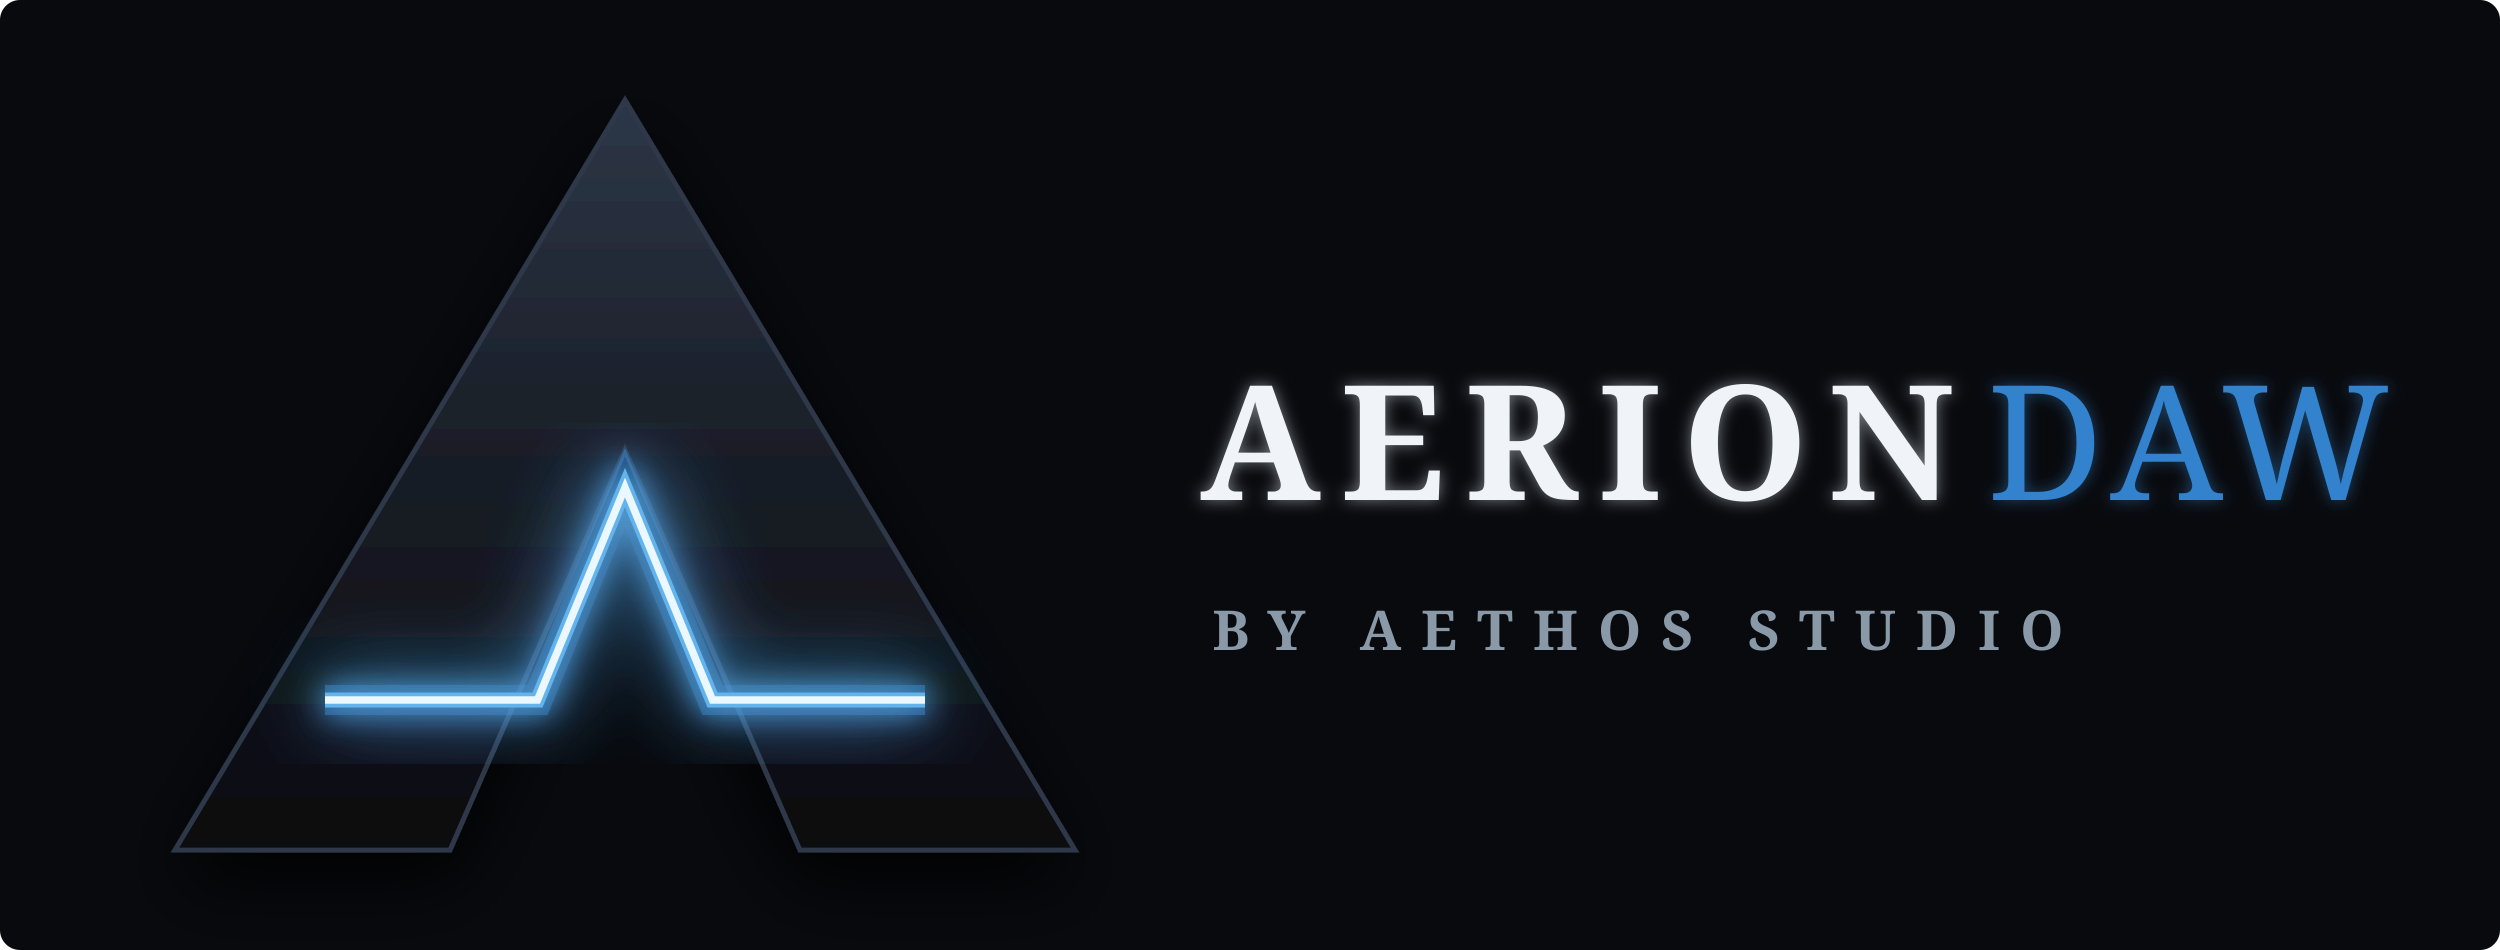
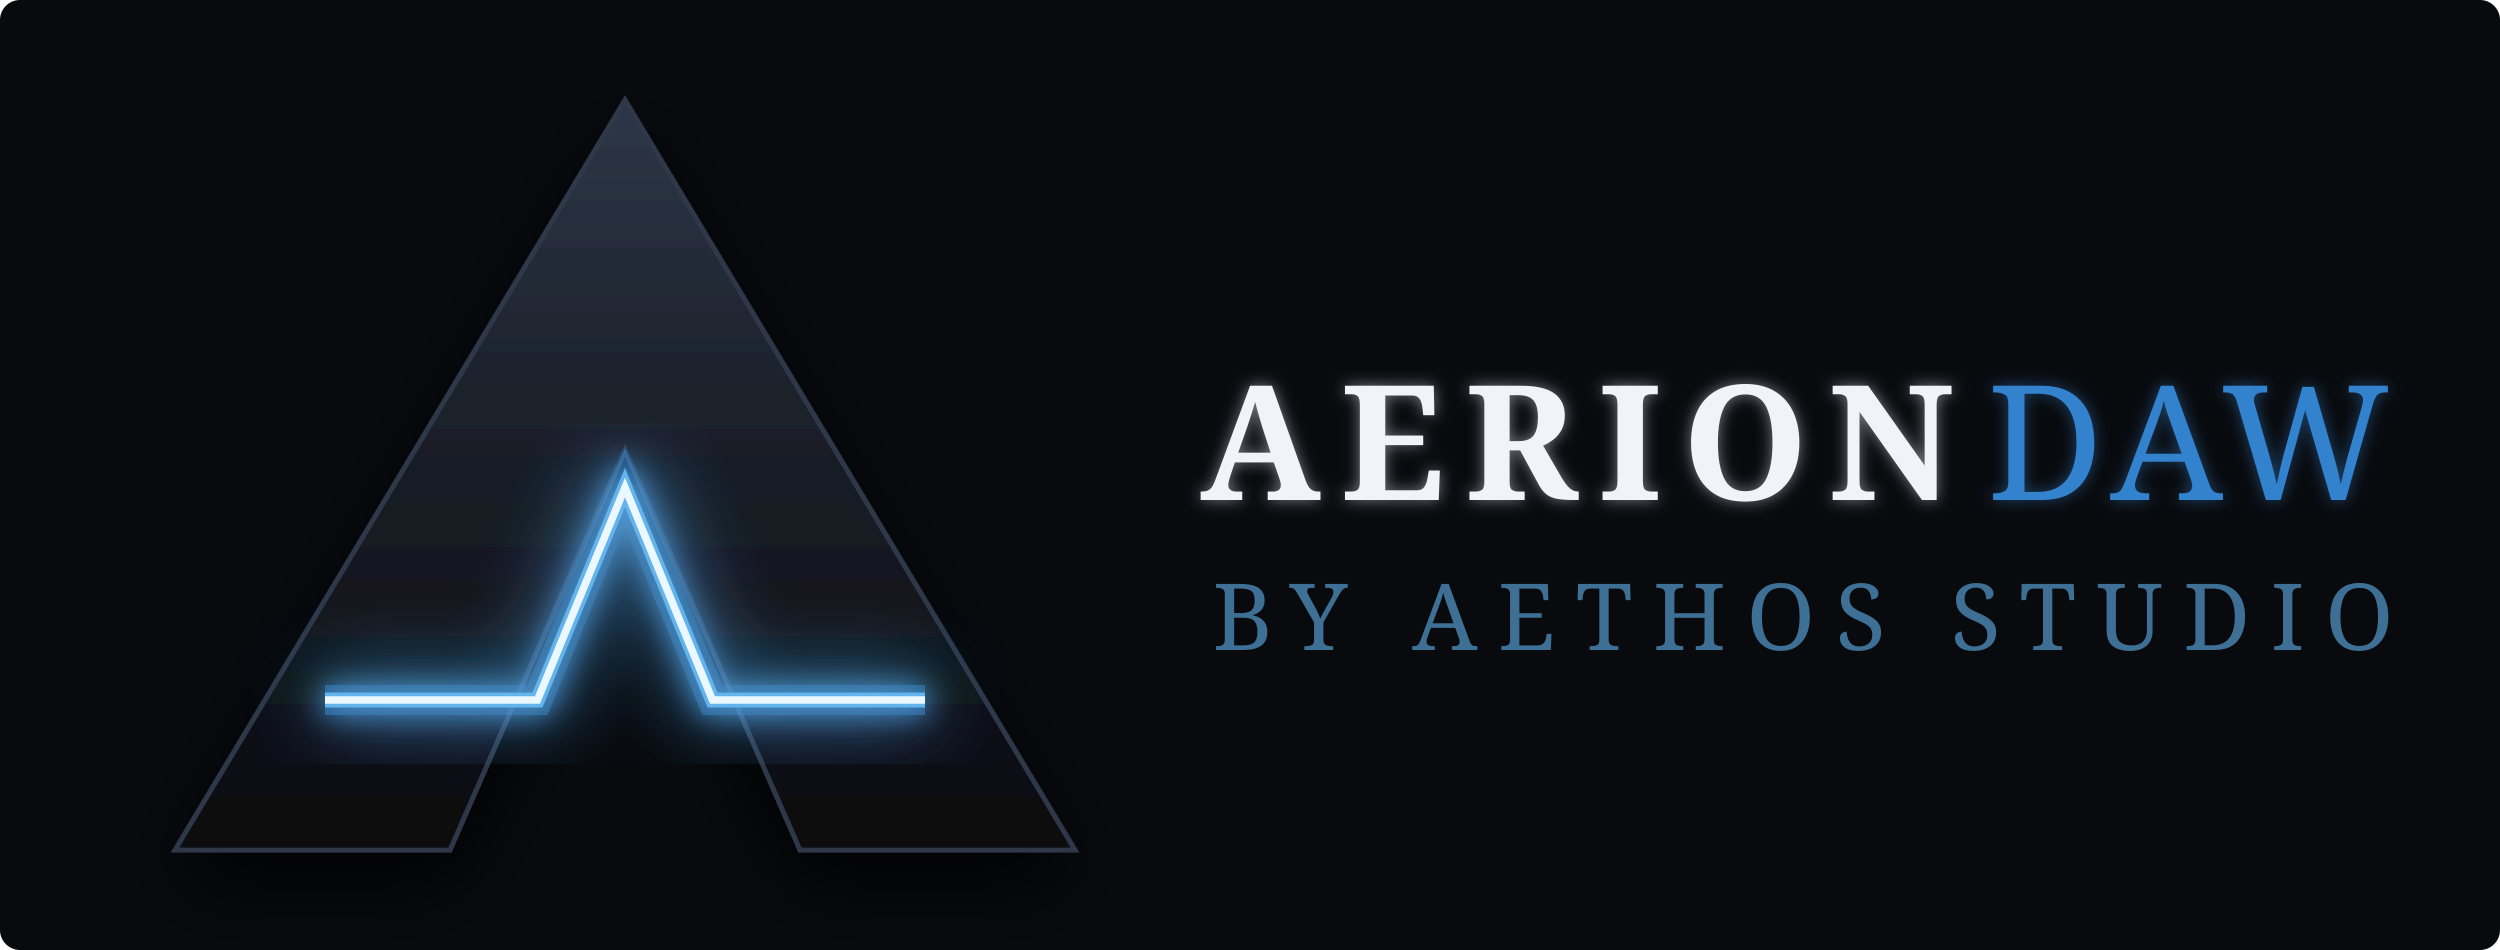
<svg xmlns="http://www.w3.org/2000/svg" viewBox="0 0 1000 380" width="100%" height="100%">
  <defs>
    <linearGradient id="metalGrad" x1="0%" y1="0%" x2="0%" y2="100%">
      <stop offset="0%" stop-color="#2D3748" />
      <stop offset="40%" stop-color="#1C212B" />
      <stop offset="100%" stop-color="#080A0E" />
    </linearGradient>
    <filter id="dropShadow" x="-20%" y="-20%" width="140%" height="140%">
      <feDropShadow dx="0" dy="12" stdDeviation="15" flood-color="#000000" flood-opacity="0.9" />
    </filter>
    <filter id="glow" x="-30%" y="-30%" width="160%" height="160%">
      <feGaussianBlur stdDeviation="6" result="blur1" />
      <feGaussianBlur stdDeviation="15" result="blur2" />
      <feMerge>
        <feMergeNode in="blur2" />
        <feMergeNode in="blur1" />
        <feMergeNode in="SourceGraphic" />
      </feMerge>
    </filter>
    <filter id="textGlow" x="-20%" y="-20%" width="140%" height="140%">
      <feGaussianBlur stdDeviation="3" result="blur" />
      <feComponentTransfer in="blur" result="faintBlur">
        <feFuncA type="linear" slope="0.5" />
      </feComponentTransfer>
      <feMerge>
        <feMergeNode in="faintBlur" />
        <feMergeNode in="SourceGraphic" />
      </feMerge>
    </filter>
  </defs>
  <rect width="100%" height="100%" fill="#080A0E" rx="8" />
  <path d="M 250 40 L 430 340 L 320 340 L 250 180 L 180 340 L 70 340 Z" fill="url(#metalGrad)" stroke="#2D3748" stroke-width="2" filter="url(#dropShadow)" />
  <path d="M 130 280 L 215 280 L 250 195 L 285 280 L 370 280" fill="none" stroke="#3182CE" stroke-width="12" stroke-linejoin="miter" filter="url(#glow)" opacity="0.6" />
  <path d="M 130 280 L 215 280 L 250 195 L 285 280 L 370 280" fill="none" stroke="#63B3ED" stroke-width="6" stroke-linejoin="miter" filter="url(#glow)" />
  <path d="M 130 280 L 215 280 L 250 195 L 285 280 L 370 280" fill="none" stroke="#EBF8FF" stroke-width="3" stroke-linejoin="miter" />
  <text x="480" y="200" font-family="'Cinzel', serif" text-anchor="start" filter="url(#textGlow)">
    <tspan font-size="64" font-weight="900" fill="#F0F4F8" letter-spacing="8">AERION</tspan>
    <tspan dx="10" font-size="64" font-weight="300" fill="#3182CE" letter-spacing="4"> DAW</tspan>
  </text>
-   <text x="485" y="260" font-family="'Cinzel', serif" font-size="22" font-weight="bold" fill="#8A99A8" letter-spacing="8" text-anchor="start">BY AETHOS STUDIO</text>
+   <text x="485" y="260" font-family="'Cinzel', serif" font-size="37" font-weight="normal" fill="#63B3ED" fill-opacity="0.6" letter-spacing="8.14" text-anchor="start">BY AETHOS STUDIO</text>
</svg>
